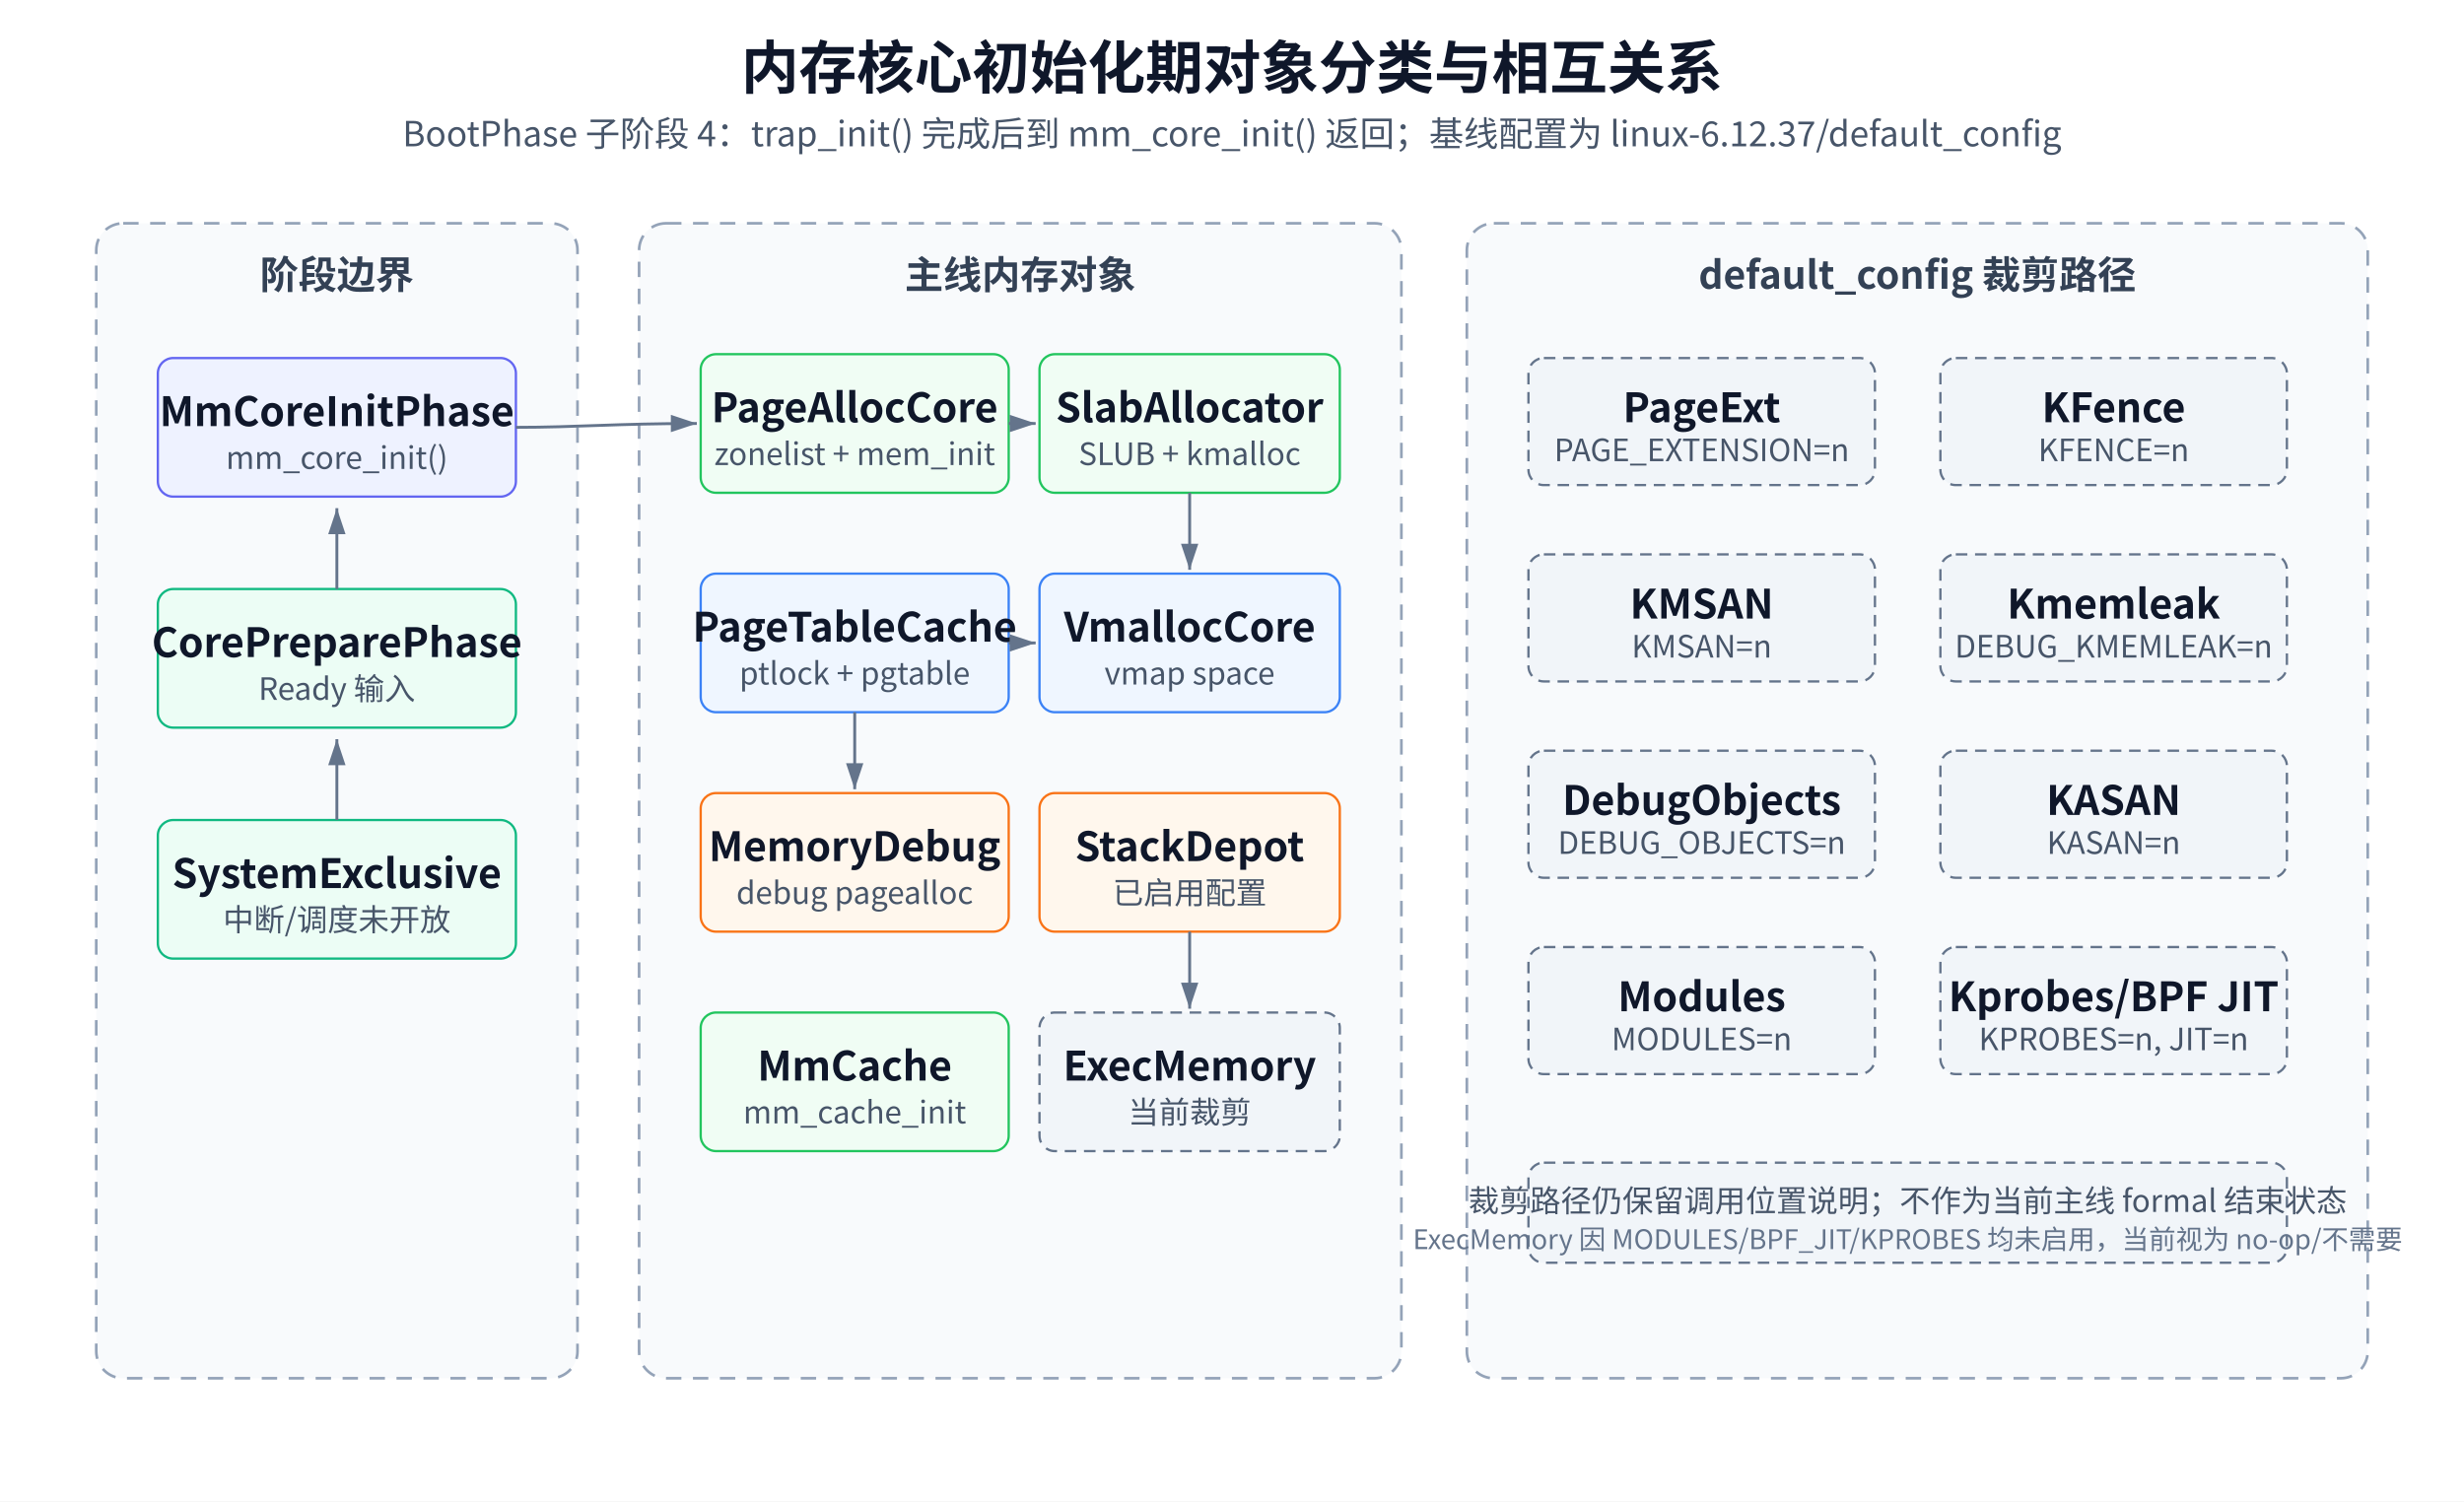
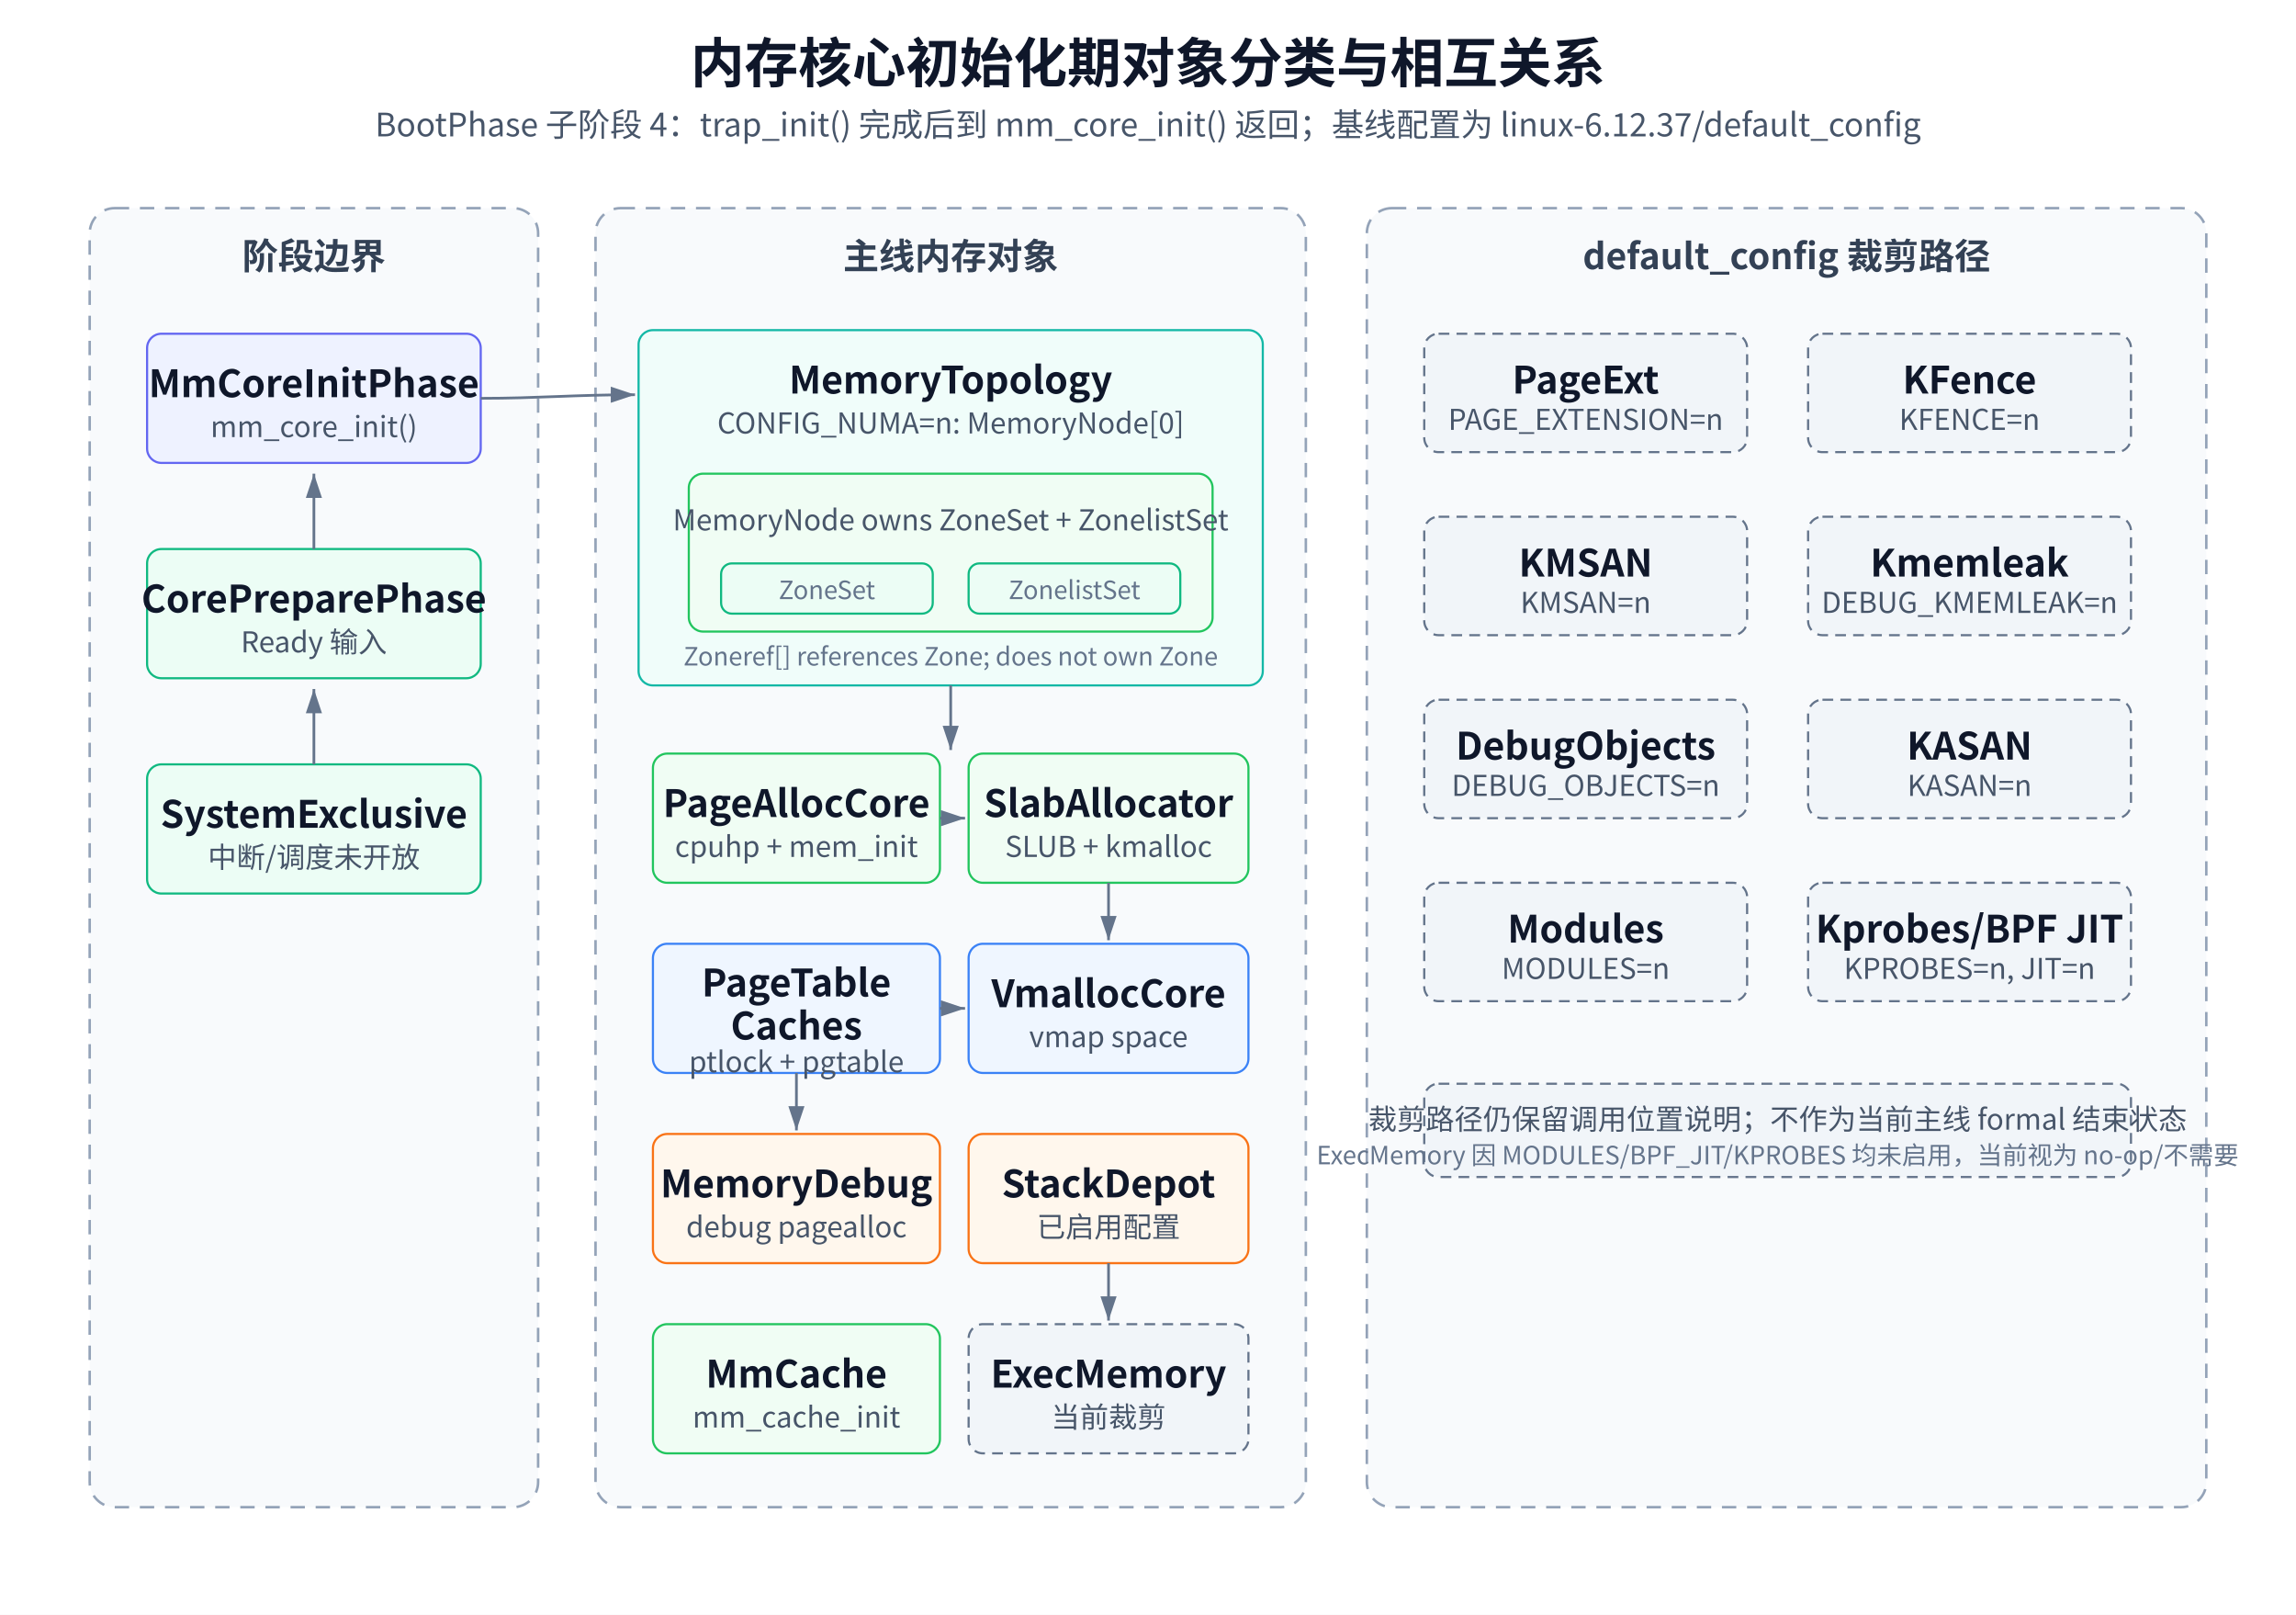
- <svg xmlns="http://www.w3.org/2000/svg" width="1280" height="780" viewBox="0 0 1280 780" role="img" aria-labelledby="title desc">
+ <svg xmlns="http://www.w3.org/2000/svg" width="1280" height="900" viewBox="0 0 1280 900" role="img" aria-labelledby="title desc">
  <defs>
    <style>
      text {
        font-family: "Microsoft YaHei", "Noto Sans CJK SC", "Source Han Sans SC", Arial, sans-serif;
        fill: #0f172a;
      }
      .title { font-size: 30px; font-weight: 600; }
      .subtitle { font-size: 18px; fill: #475569; }
      .group { fill: #f8fafc; stroke: #94a3b8; stroke-width: 1.4; stroke-dasharray: 8 6; }
      .box { fill: #ffffff; stroke: #334155; stroke-width: 1.2; }
      .phase { fill: #eef2ff; stroke: #6366f1; }
      .ready { fill: #ecfdf5; stroke: #10b981; }
      .memory { fill: #f0fdf4; stroke: #22c55e; }
+       .topology { fill: #f0fdfa; stroke: #14b8a6; }
      .alloc { fill: #eff6ff; stroke: #3b82f6; }
      .debug { fill: #fff7ed; stroke: #f97316; }
      .trimmed { fill: #f1f5f9; stroke: #64748b; stroke-dasharray: 6 4; }
      .label { font-size: 21px; font-weight: 600; dominant-baseline: middle; }
      .small { font-size: 16px; fill: #475569; dominant-baseline: middle; }
      .tiny { font-size: 14px; fill: #64748b; dominant-baseline: middle; }
      .group-title { font-size: 20px; font-weight: 600; fill: #334155; }
      .edge { stroke: #64748b; stroke-width: 1.5; fill: none; marker-end: url(#arrow); }
    </style>
    <marker id="arrow" markerWidth="10" markerHeight="10" refX="9" refY="3" orient="auto" markerUnits="strokeWidth">
      <path d="M0,0 L0,6 L9,3 z" fill="#64748b" />
    </marker>
  </defs>
-   <rect x="0" y="0" width="1280" height="780" fill="#ffffff" />
+   <rect x="0" y="0" width="1280" height="900" fill="#ffffff" />
  <text x="640" y="46" text-anchor="middle" class="title">内存核心初始化期对象分类与相互关系</text>
  <text x="640" y="76" text-anchor="middle" class="subtitle">BootPhase 子阶段 4：trap_init() 完成后到 mm_core_init() 返回；基线配置为 linux-6.12.37/default_config</text>
-   <rect x="50" y="116" width="250" height="600" rx="14" class="group" />
+   <rect x="50" y="116" width="250" height="724" rx="14" class="group" />
  <text x="175" y="150" text-anchor="middle" class="group-title">阶段边界</text>
  <rect x="82" y="186" width="186" height="72" rx="8" class="box phase" />
  <text x="175" y="214" text-anchor="middle" class="label">MmCoreInitPhase</text>
  <text x="175" y="238" text-anchor="middle" class="small">mm_core_init()</text>
  <rect x="82" y="306" width="186" height="72" rx="8" class="box ready" />
  <text x="175" y="334" text-anchor="middle" class="label">CorePreparePhase</text>
  <text x="175" y="358" text-anchor="middle" class="small">Ready 输入</text>
  <rect x="82" y="426" width="186" height="72" rx="8" class="box ready" />
  <text x="175" y="454" text-anchor="middle" class="label">SystemExclusive</text>
  <text x="175" y="478" text-anchor="middle" class="small">中断/调度未开放</text>
  <path d="M175 306 L175 264" class="edge" />
  <path d="M175 426 L175 384" class="edge" />
-   <rect x="332" y="116" width="396" height="600" rx="14" class="group" />
+   <rect x="332" y="116" width="396" height="724" rx="14" class="group" />
  <text x="530" y="150" text-anchor="middle" class="group-title">主线内存对象</text>
-   <rect x="364" y="184" width="160" height="72" rx="8" class="box memory" />
-   <text x="444" y="212" text-anchor="middle" class="label">PageAllocCore</text>
-   <text x="444" y="236" text-anchor="middle" class="small">zonelist + mem_init</text>
-   <rect x="540" y="184" width="156" height="72" rx="8" class="box memory" />
-   <text x="618" y="212" text-anchor="middle" class="label">SlabAllocator</text>
-   <text x="618" y="236" text-anchor="middle" class="small">SLUB + kmalloc</text>
-   <rect x="364" y="298" width="160" height="72" rx="8" class="box alloc" />
-   <text x="444" y="326" text-anchor="middle" class="label">PageTableCache</text>
-   <text x="444" y="350" text-anchor="middle" class="small">ptlock + pgtable</text>
-   <rect x="540" y="298" width="156" height="72" rx="8" class="box alloc" />
-   <text x="618" y="326" text-anchor="middle" class="label">VmallocCore</text>
-   <text x="618" y="350" text-anchor="middle" class="small">vmap space</text>
-   <rect x="364" y="412" width="160" height="72" rx="8" class="box debug" />
-   <text x="444" y="440" text-anchor="middle" class="label">MemoryDebug</text>
-   <text x="444" y="464" text-anchor="middle" class="small">debug pagealloc</text>
-   <rect x="540" y="412" width="156" height="72" rx="8" class="box debug" />
-   <text x="618" y="440" text-anchor="middle" class="label">StackDepot</text>
-   <text x="618" y="464" text-anchor="middle" class="small">已启用配置</text>
-   <rect x="364" y="526" width="160" height="72" rx="8" class="box memory" />
-   <text x="444" y="554" text-anchor="middle" class="label">MmCache</text>
-   <text x="444" y="578" text-anchor="middle" class="small">mm_cache_init</text>
-   <rect x="540" y="526" width="156" height="72" rx="8" class="box trimmed" />
-   <text x="618" y="554" text-anchor="middle" class="label">ExecMemory</text>
-   <text x="618" y="578" text-anchor="middle" class="small">当前裁剪</text>
-   <rect x="762" y="116" width="468" height="600" rx="14" class="group" />
+   <rect x="356" y="184" width="348" height="198" rx="8" class="box topology" />
+   <text x="530" y="212" text-anchor="middle" class="label">MemoryTopology</text>
+   <text x="530" y="236" text-anchor="middle" class="small">CONFIG_NUMA=n: MemoryNode[0]</text>
+   <rect x="384" y="264" width="292" height="88" rx="8" class="box memory" />
+   <text x="530" y="290" text-anchor="middle" class="small">MemoryNode owns ZoneSet + ZonelistSet</text>
+   <rect x="402" y="314" width="118" height="28" rx="6" class="box ready" />
+   <text x="461" y="329" text-anchor="middle" class="tiny">ZoneSet</text>
+   <rect x="540" y="314" width="118" height="28" rx="6" class="box ready" />
+   <text x="599" y="329" text-anchor="middle" class="tiny">ZonelistSet</text>
+   <text x="530" y="366" text-anchor="middle" class="tiny">Zoneref[] references Zone; does not own Zone</text>
+   <rect x="364" y="420" width="160" height="72" rx="8" class="box memory" />
+   <text x="444" y="448" text-anchor="middle" class="label">PageAllocCore</text>
+   <text x="444" y="472" text-anchor="middle" class="small">cpuhp + mem_init</text>
+   <rect x="540" y="420" width="156" height="72" rx="8" class="box memory" />
+   <text x="618" y="448" text-anchor="middle" class="label">SlabAllocator</text>
+   <text x="618" y="472" text-anchor="middle" class="small">SLUB + kmalloc</text>
+   <rect x="364" y="526" width="160" height="72" rx="8" class="box alloc" />
+   <text x="444" y="548" text-anchor="middle" class="label">PageTable</text>
+   <text x="444" y="572" text-anchor="middle" class="label">Caches</text>
+   <text x="444" y="592" text-anchor="middle" class="small">ptlock + pgtable</text>
+   <rect x="540" y="526" width="156" height="72" rx="8" class="box alloc" />
+   <text x="618" y="554" text-anchor="middle" class="label">VmallocCore</text>
+   <text x="618" y="578" text-anchor="middle" class="small">vmap space</text>
+   <rect x="364" y="632" width="160" height="72" rx="8" class="box debug" />
+   <text x="444" y="660" text-anchor="middle" class="label">MemoryDebug</text>
+   <text x="444" y="684" text-anchor="middle" class="small">debug pagealloc</text>
+   <rect x="540" y="632" width="156" height="72" rx="8" class="box debug" />
+   <text x="618" y="660" text-anchor="middle" class="label">StackDepot</text>
+   <text x="618" y="684" text-anchor="middle" class="small">已启用配置</text>
+   <rect x="364" y="738" width="160" height="72" rx="8" class="box memory" />
+   <text x="444" y="766" text-anchor="middle" class="label">MmCache</text>
+   <text x="444" y="790" text-anchor="middle" class="small">mm_cache_init</text>
+   <rect x="540" y="738" width="156" height="72" rx="8" class="box trimmed" />
+   <text x="618" y="766" text-anchor="middle" class="label">ExecMemory</text>
+   <text x="618" y="790" text-anchor="middle" class="small">当前裁剪</text>
+   <rect x="762" y="116" width="468" height="724" rx="14" class="group" />
  <text x="996" y="150" text-anchor="middle" class="group-title">default_config 裁剪路径</text>
  <rect x="794" y="186" width="180" height="66" rx="8" class="box trimmed" />
  <text x="884" y="212" text-anchor="middle" class="label">PageExt</text>
  <text x="884" y="234" text-anchor="middle" class="small">PAGE_EXTENSION=n</text>
  <rect x="1008" y="186" width="180" height="66" rx="8" class="box trimmed" />
  <text x="1098" y="212" text-anchor="middle" class="label">KFence</text>
  <text x="1098" y="234" text-anchor="middle" class="small">KFENCE=n</text>
  <rect x="794" y="288" width="180" height="66" rx="8" class="box trimmed" />
  <text x="884" y="314" text-anchor="middle" class="label">KMSAN</text>
  <text x="884" y="336" text-anchor="middle" class="small">KMSAN=n</text>
  <rect x="1008" y="288" width="180" height="66" rx="8" class="box trimmed" />
  <text x="1098" y="314" text-anchor="middle" class="label">Kmemleak</text>
  <text x="1098" y="336" text-anchor="middle" class="small">DEBUG_KMEMLEAK=n</text>
  <rect x="794" y="390" width="180" height="66" rx="8" class="box trimmed" />
  <text x="884" y="416" text-anchor="middle" class="label">DebugObjects</text>
  <text x="884" y="438" text-anchor="middle" class="small">DEBUG_OBJECTS=n</text>
  <rect x="1008" y="390" width="180" height="66" rx="8" class="box trimmed" />
  <text x="1098" y="416" text-anchor="middle" class="label">KASAN</text>
  <text x="1098" y="438" text-anchor="middle" class="small">KASAN=n</text>
  <rect x="794" y="492" width="180" height="66" rx="8" class="box trimmed" />
  <text x="884" y="518" text-anchor="middle" class="label">Modules</text>
  <text x="884" y="540" text-anchor="middle" class="small">MODULES=n</text>
  <rect x="1008" y="492" width="180" height="66" rx="8" class="box trimmed" />
  <text x="1098" y="518" text-anchor="middle" class="label">Kprobes/BPF JIT</text>
  <text x="1098" y="540" text-anchor="middle" class="small">KPROBES=n, JIT=n</text>
  <rect x="794" y="604" width="394" height="52" rx="8" class="box trimmed" />
  <text x="991" y="624" text-anchor="middle" class="small">裁剪路径仍保留调用位置说明；不作为当前主线 formal 结束状态</text>
  <text x="991" y="644" text-anchor="middle" class="tiny">ExecMemory 因 MODULES/BPF_JIT/KPROBES 均未启用，当前视为 no-op/不需要</text>
-   <path d="M268 222 C300 222, 320 220, 362 220" class="edge" />
-   <path d="M524 220 L538 220" class="edge" />
-   <path d="M618 256 C618 276, 618 278, 618 296" class="edge" />
-   <path d="M524 334 L538 334" class="edge" />
-   <path d="M444 370 L444 410" class="edge" />
-   <path d="M618 484 C618 504, 618 506, 618 524" class="edge" />
+   <path d="M268 222 C300 222, 320 220, 354 220" class="edge" />
+   <path d="M530 382 C530 400, 530 404, 530 418" class="edge" />
+   <path d="M524 456 L538 456" class="edge" />
+   <path d="M618 492 C618 510, 618 512, 618 524" class="edge" />
+   <path d="M524 562 L538 562" class="edge" />
+   <path d="M444 598 L444 630" class="edge" />
+   <path d="M618 704 C618 720, 618 722, 618 736" class="edge" />
</svg>
